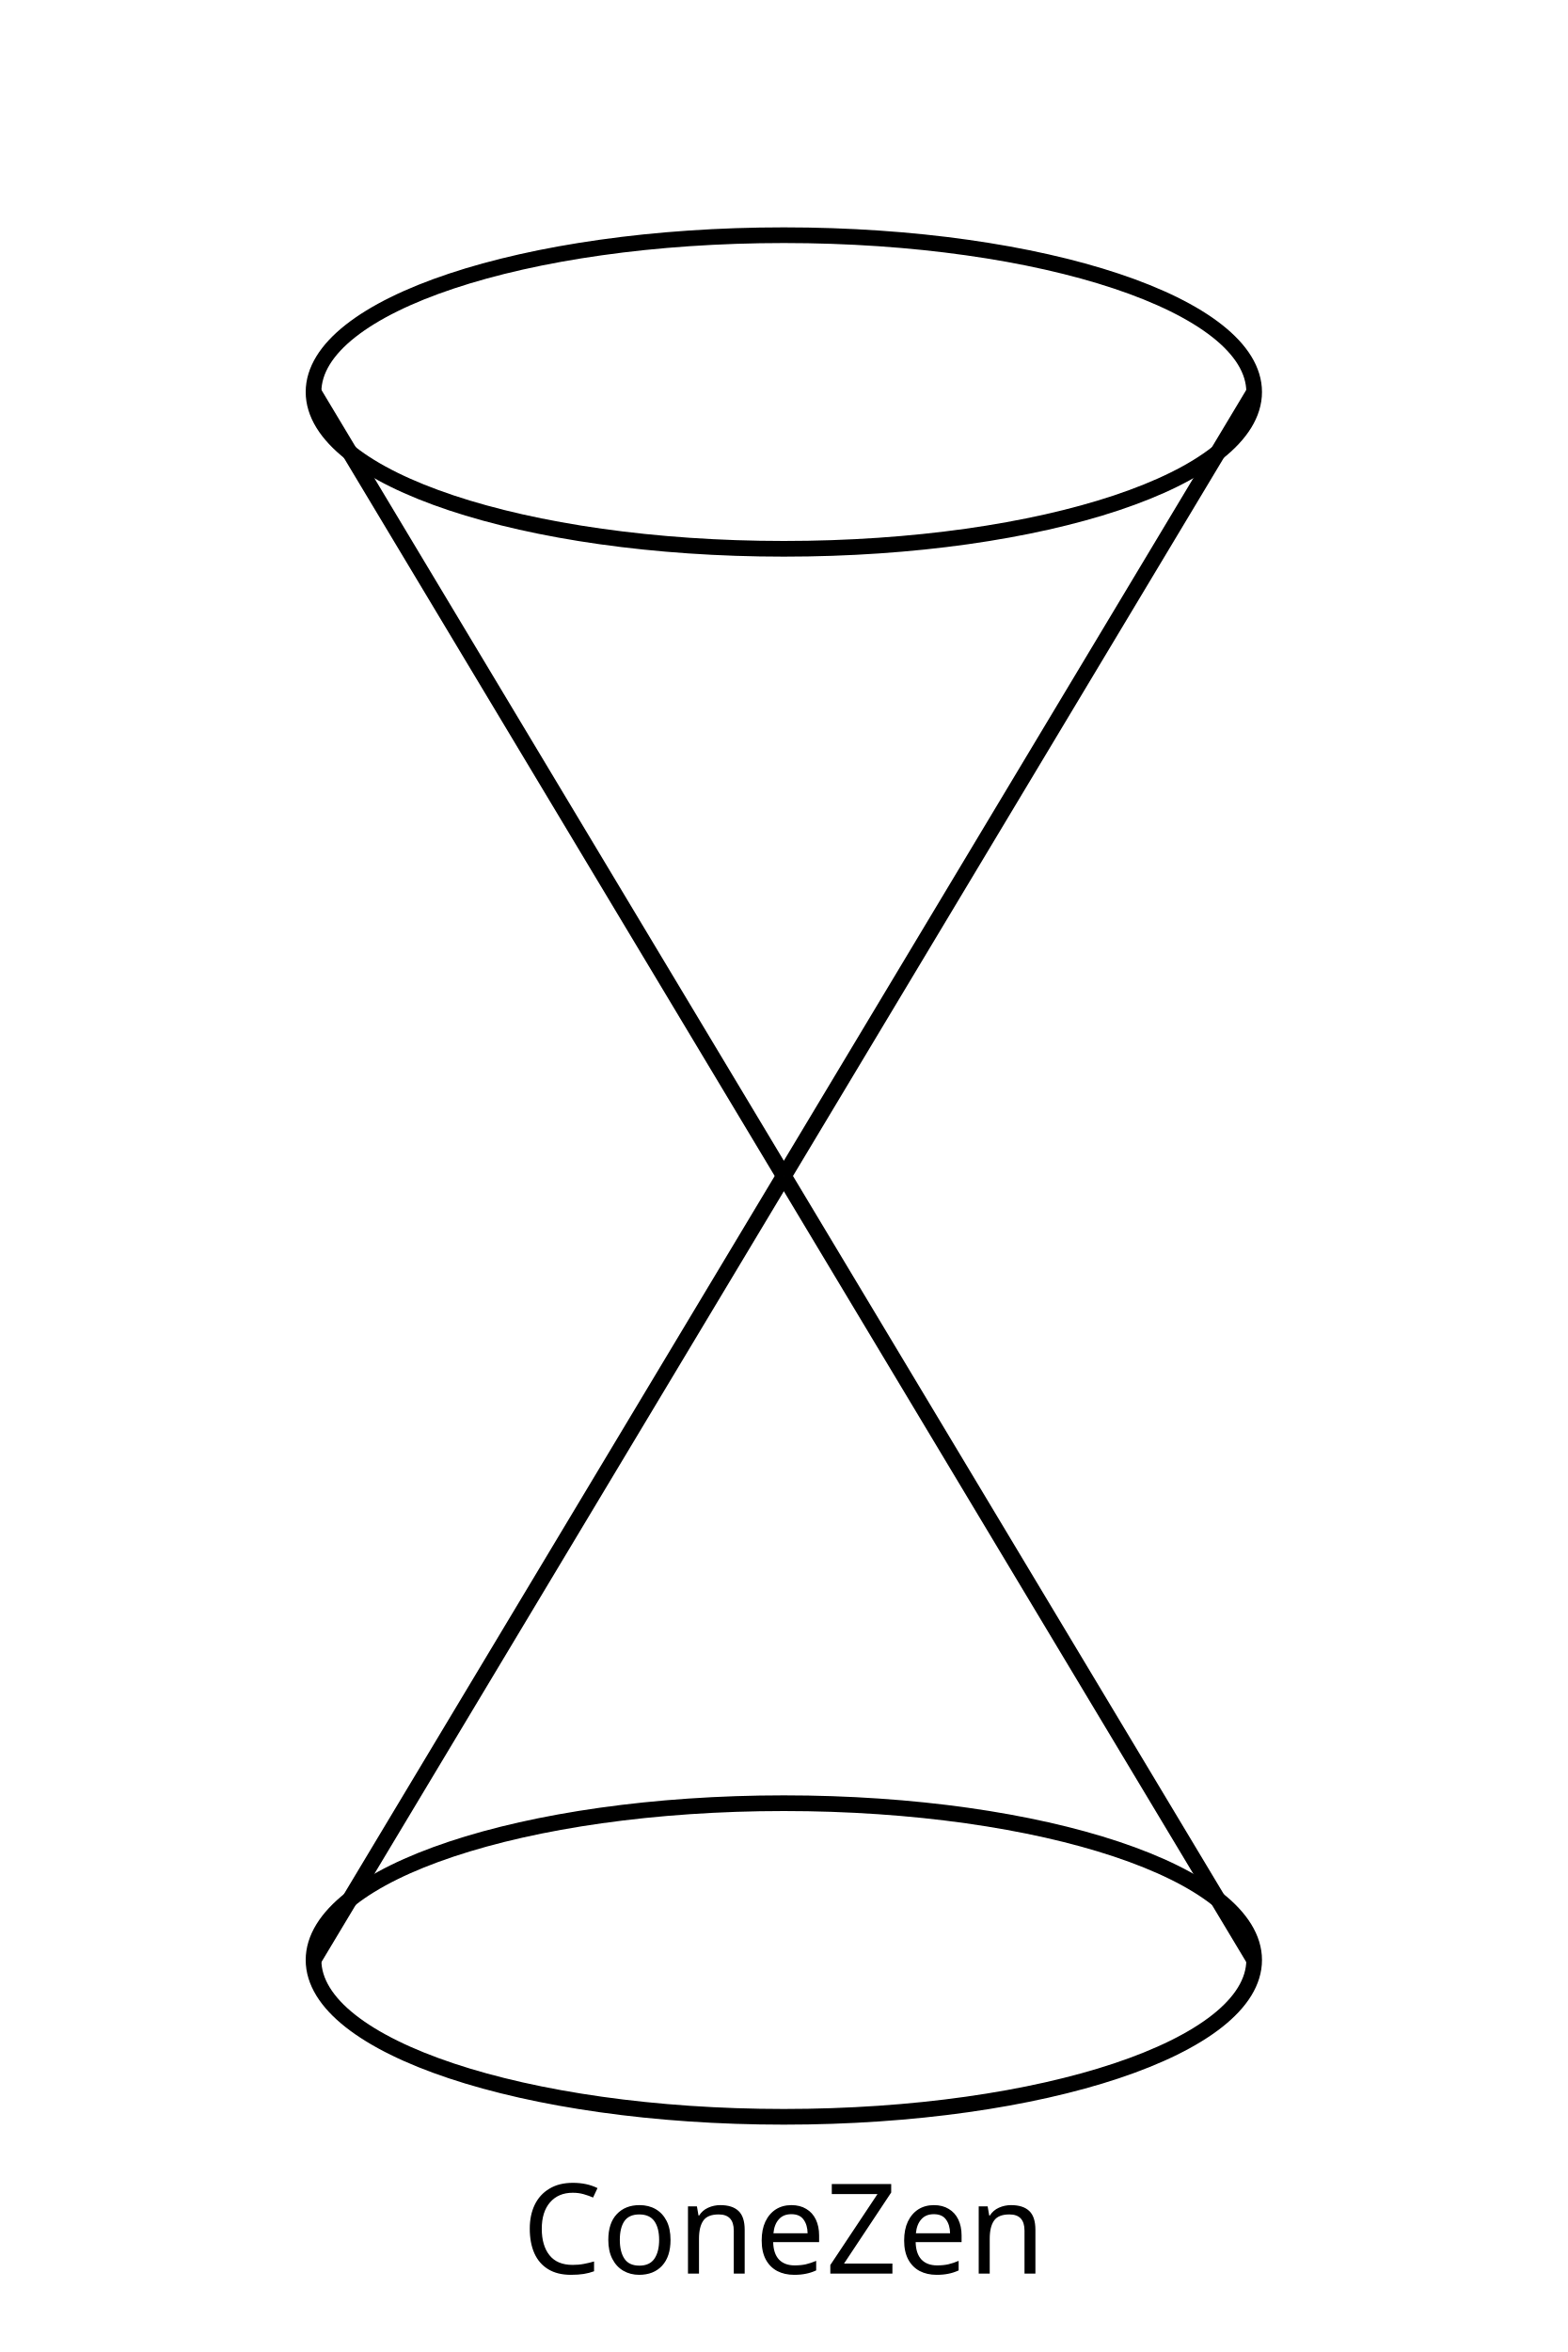
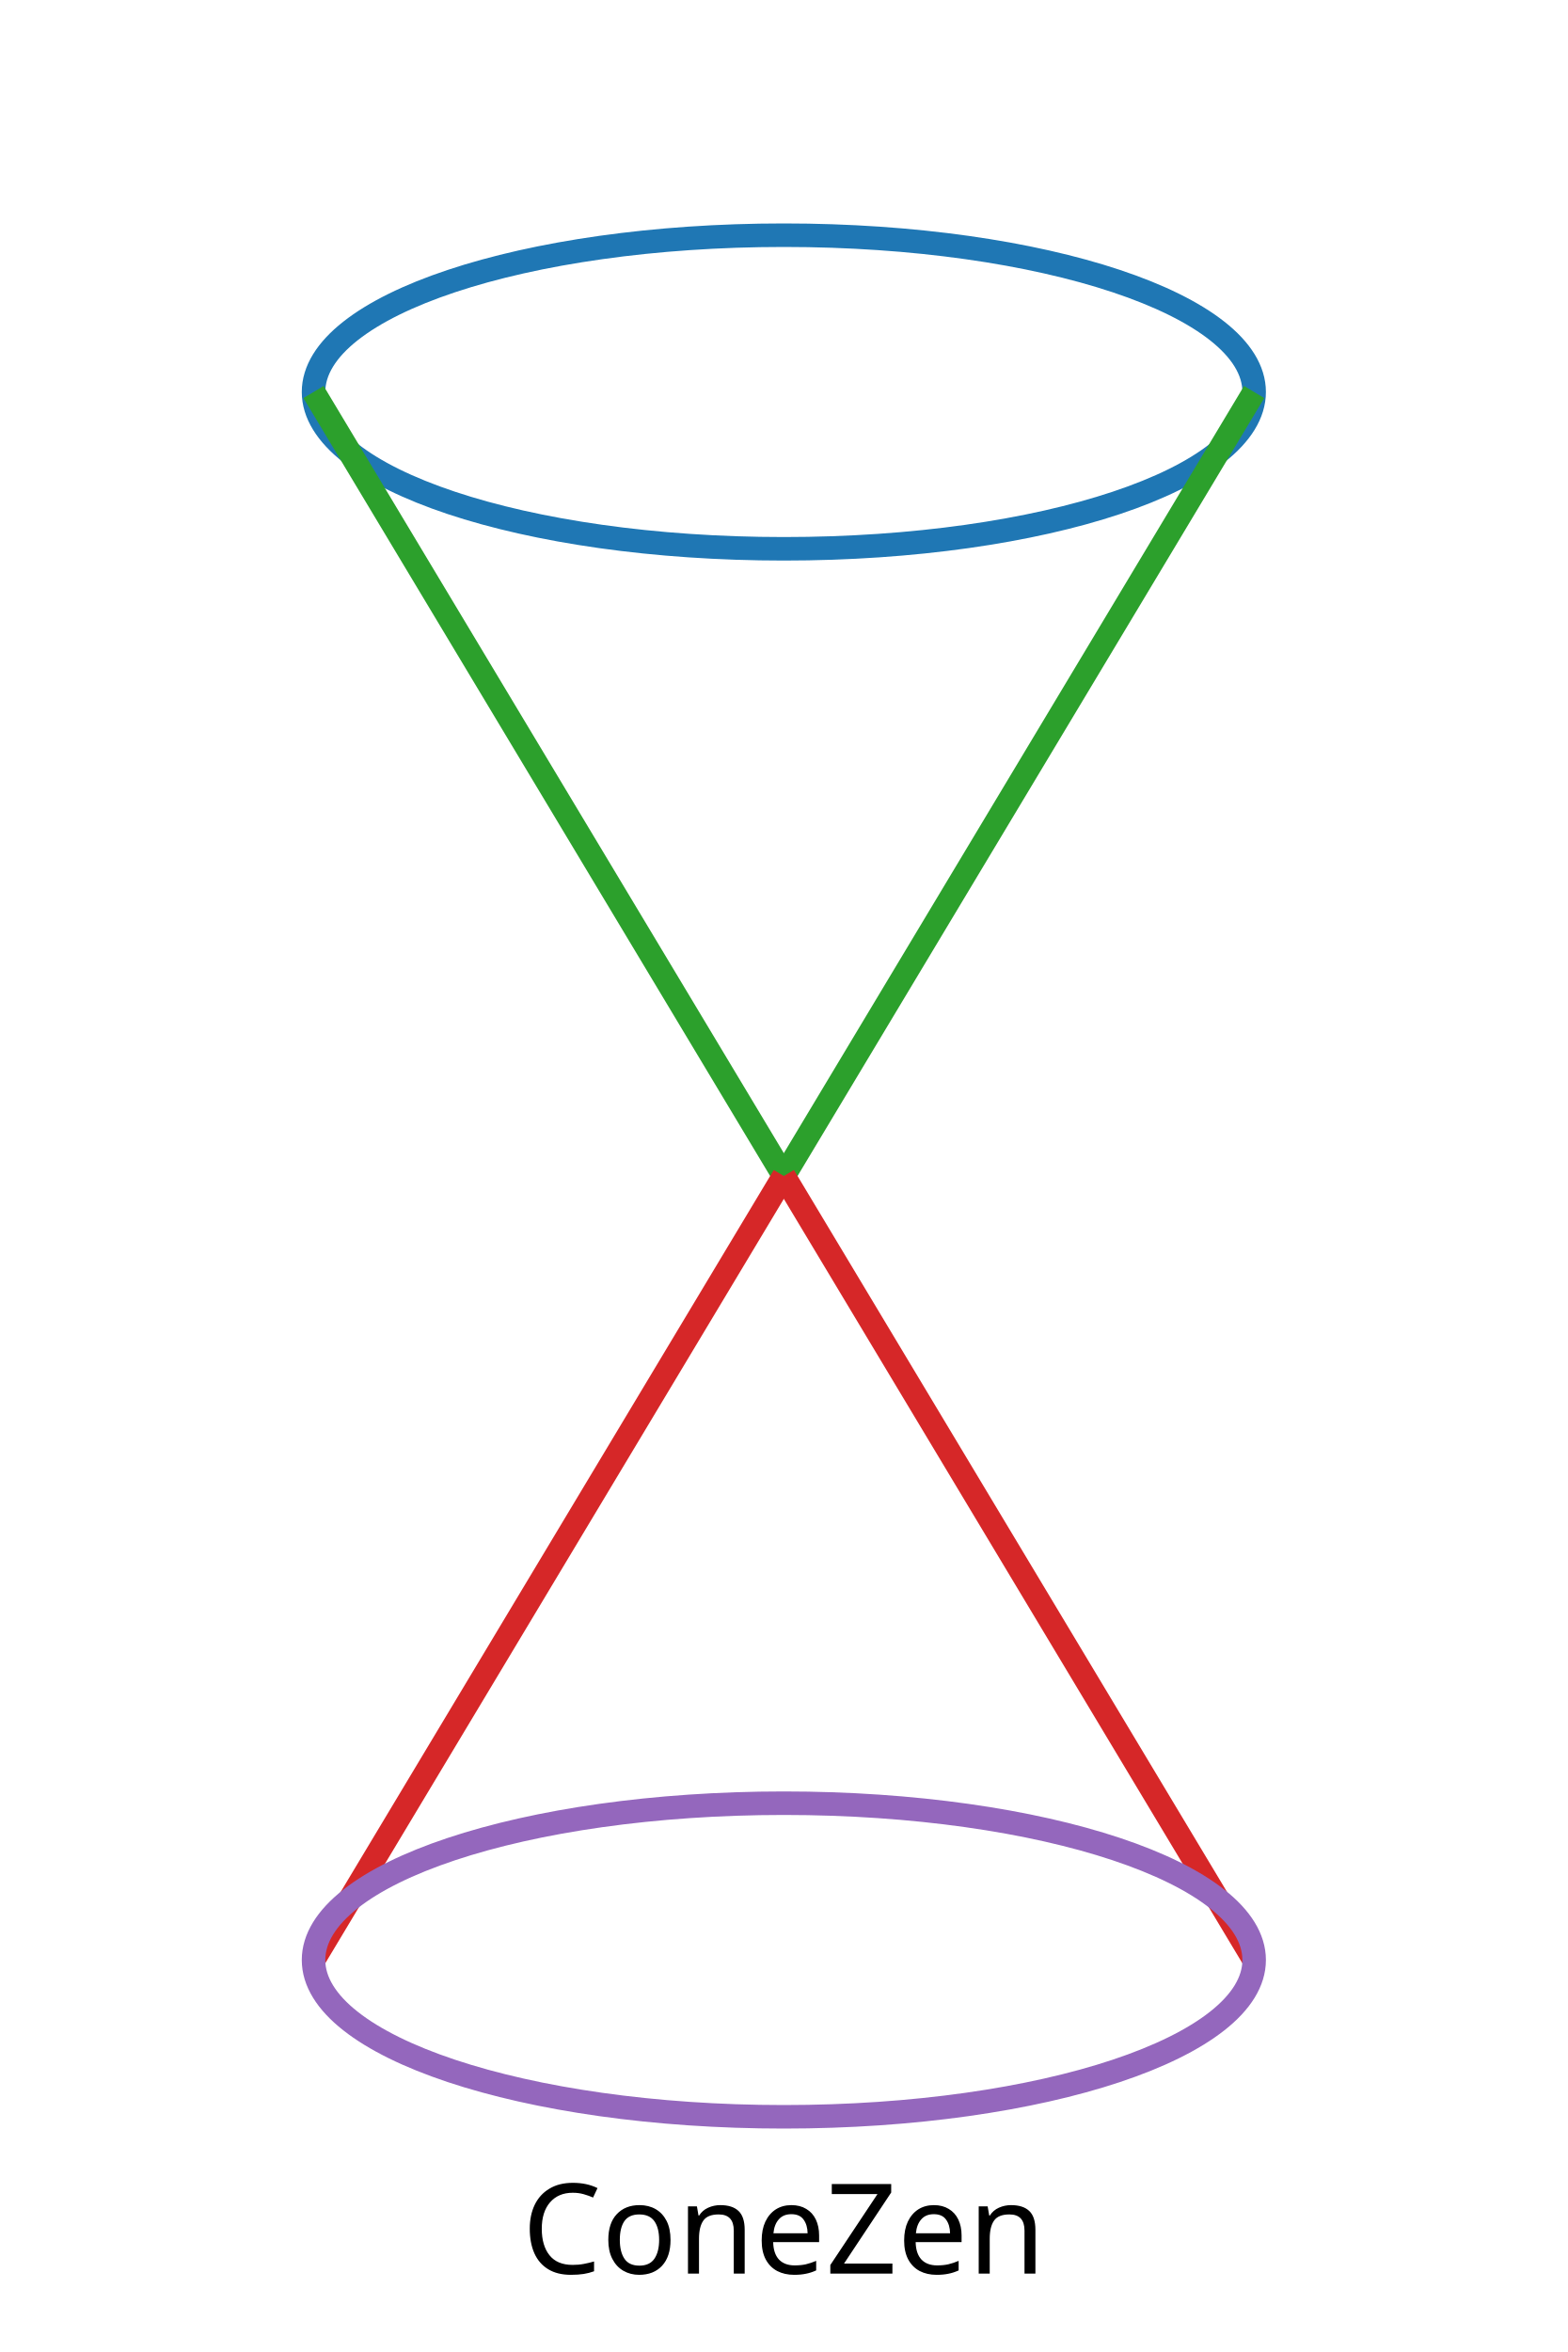
<svg xmlns="http://www.w3.org/2000/svg" width="200" height="300" viewBox="0 0 200 300">
-   <ellipse cx="100" cy="50" rx="60" ry="20" fill="none" stroke="black" stroke-width="2" />
-   <line x1="40" y1="50" x2="100" y2="150" stroke="black" stroke-width="2" />
-   <line x1="160" y1="50" x2="100" y2="150" stroke="black" stroke-width="2" />
-   <line x1="40" y1="250" x2="100" y2="150" stroke="black" stroke-width="2" />
-   <line x1="160" y1="250" x2="100" y2="150" stroke="black" stroke-width="2" />
-   <ellipse cx="100" cy="250" rx="60" ry="20" fill="none" stroke="black" stroke-width="2" />
-   <text x="100" y="290" text-anchor="middle" font-family="Verdana" font-size="16">ConeZen</text>
+   <ellipse cx="100" cy="50" rx="60" ry="20" fill="none" stroke="#1f77b4" stroke-width="3" />
+   <line x1="40" y1="50" x2="100" y2="150" stroke="#2ca02c" stroke-width="3" />
+   <line x1="160" y1="50" x2="100" y2="150" stroke="#2ca02c" stroke-width="3" />
+   <line x1="40" y1="250" x2="100" y2="150" stroke="#d62728" stroke-width="3" />
+   <line x1="160" y1="250" x2="100" y2="150" stroke="#d62728" stroke-width="3" />
+   <ellipse cx="100" cy="250" rx="60" ry="20" fill="none" stroke="#9467bd" stroke-width="3" />
+   <text x="100" y="290" text-anchor="middle" font-family="Verdana" font-size="16" fill="#000000">
+     ConeZen
+   </text>
</svg>
